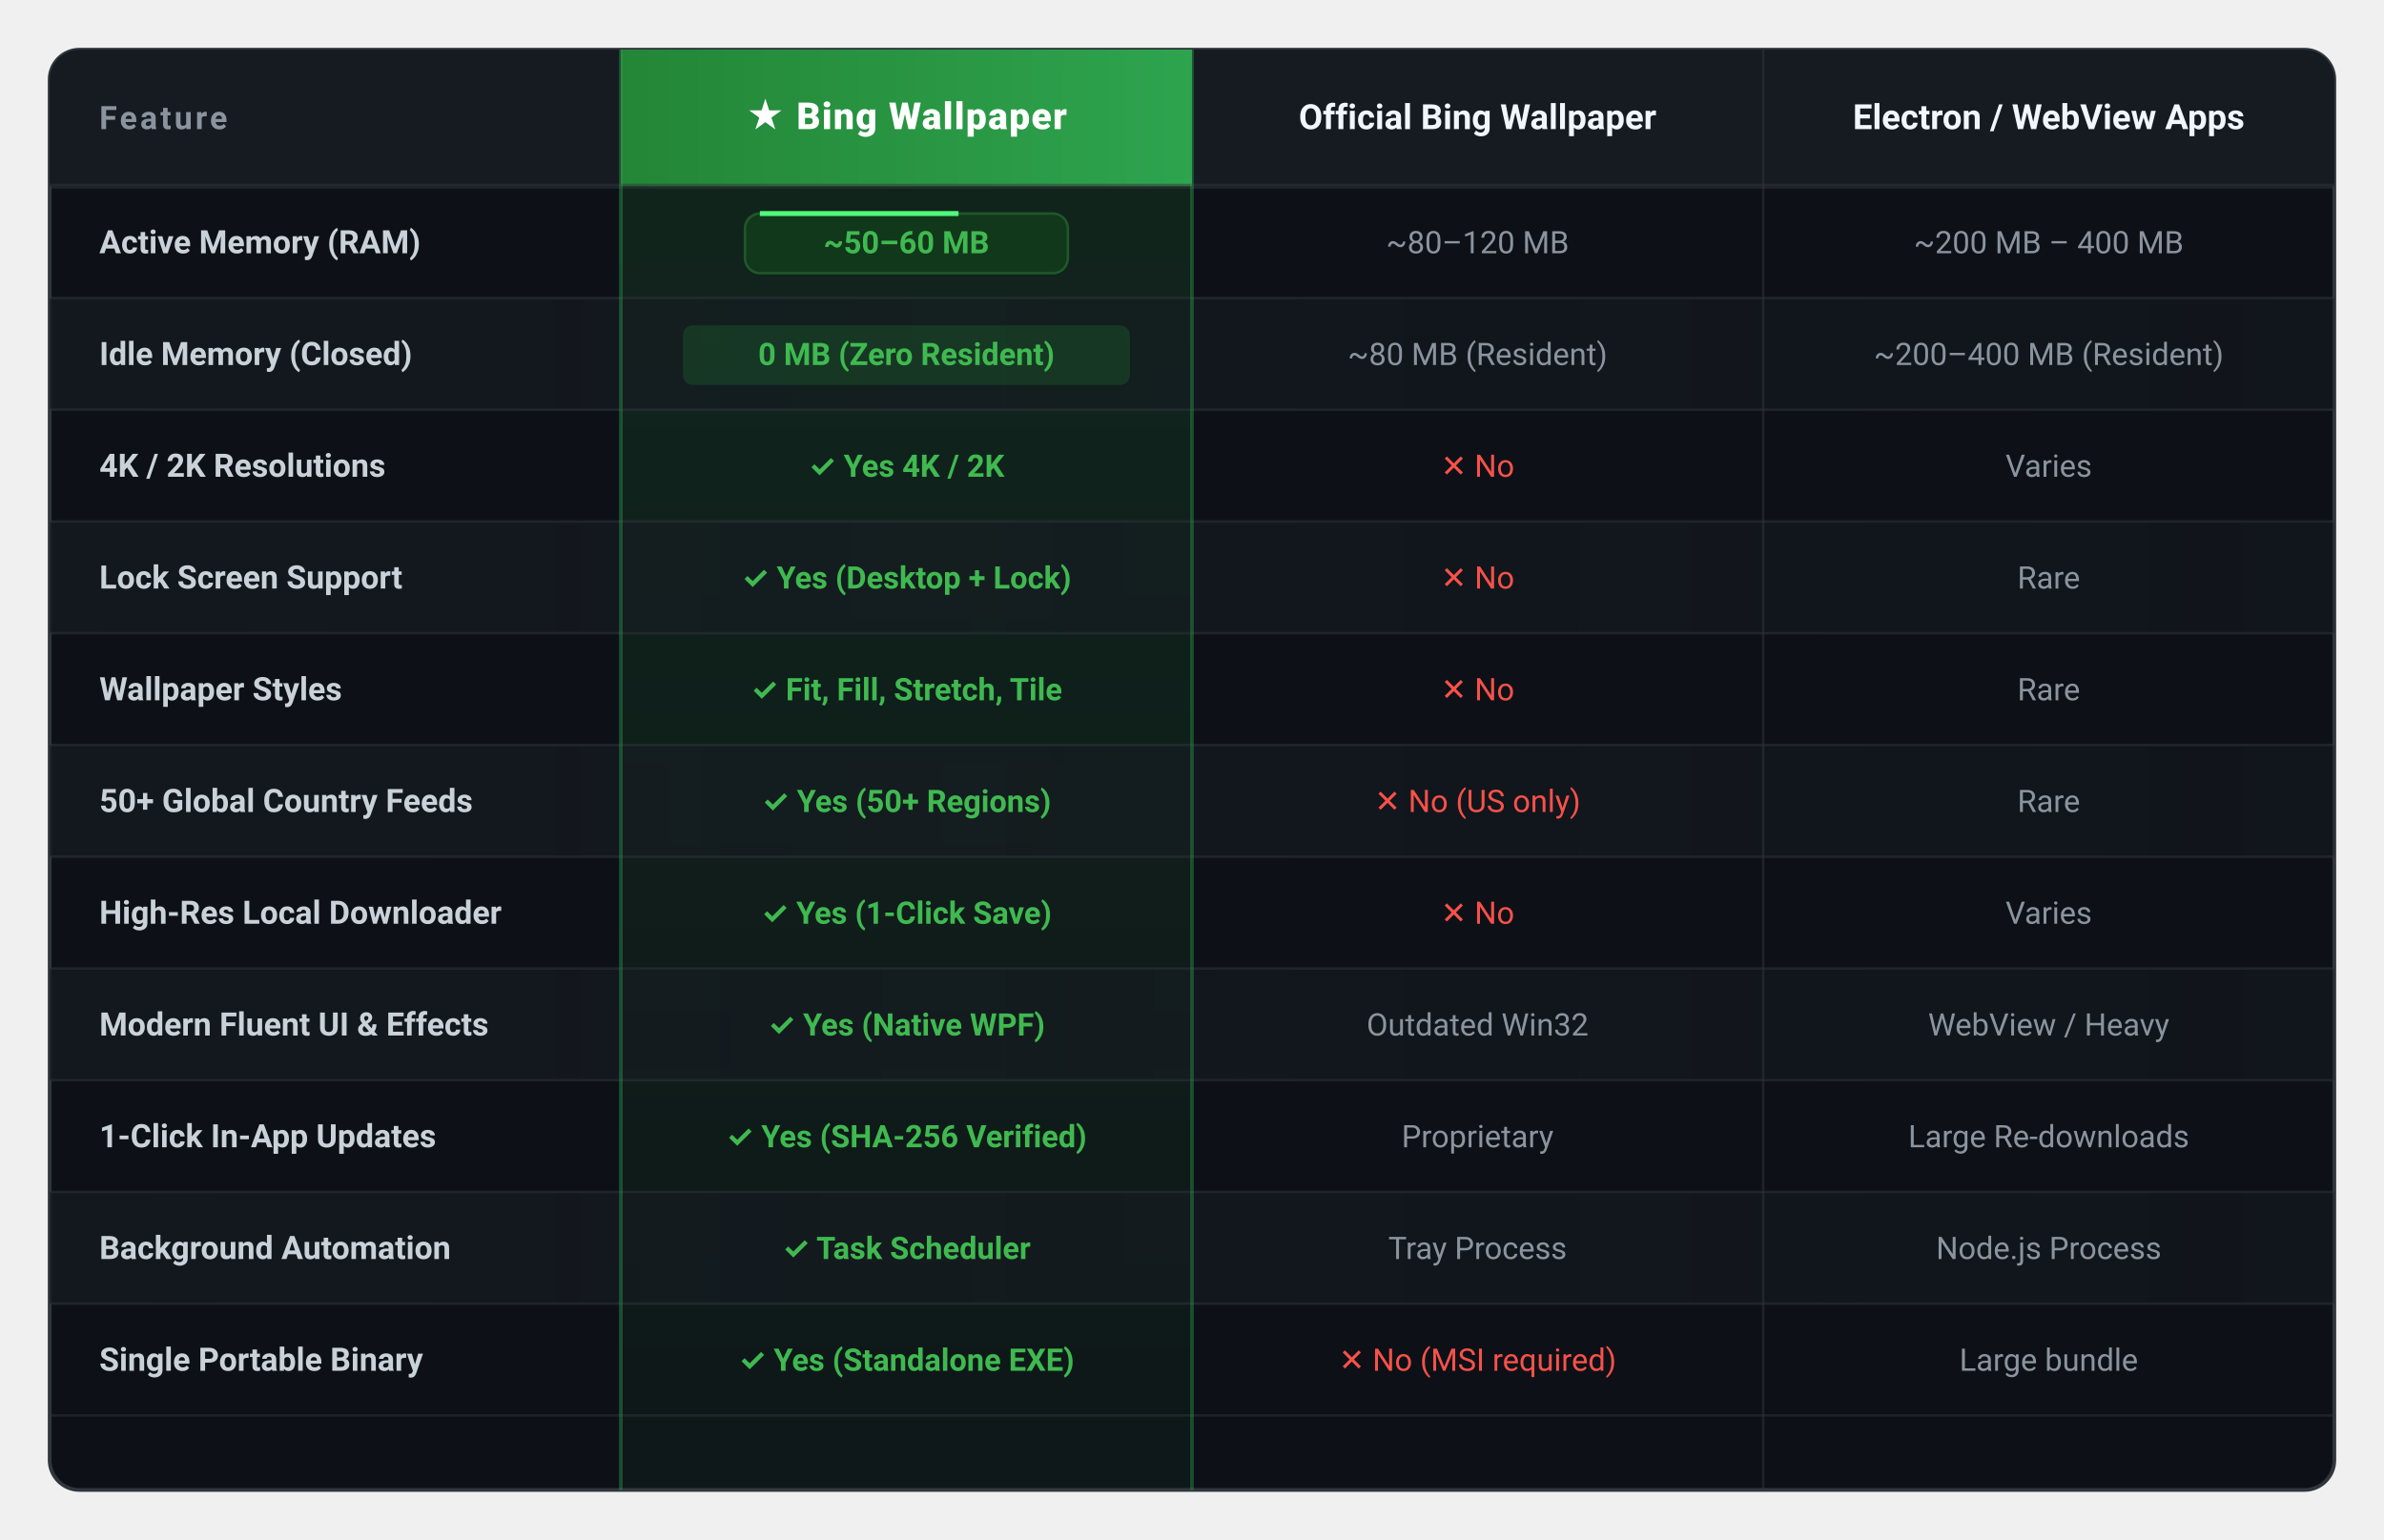
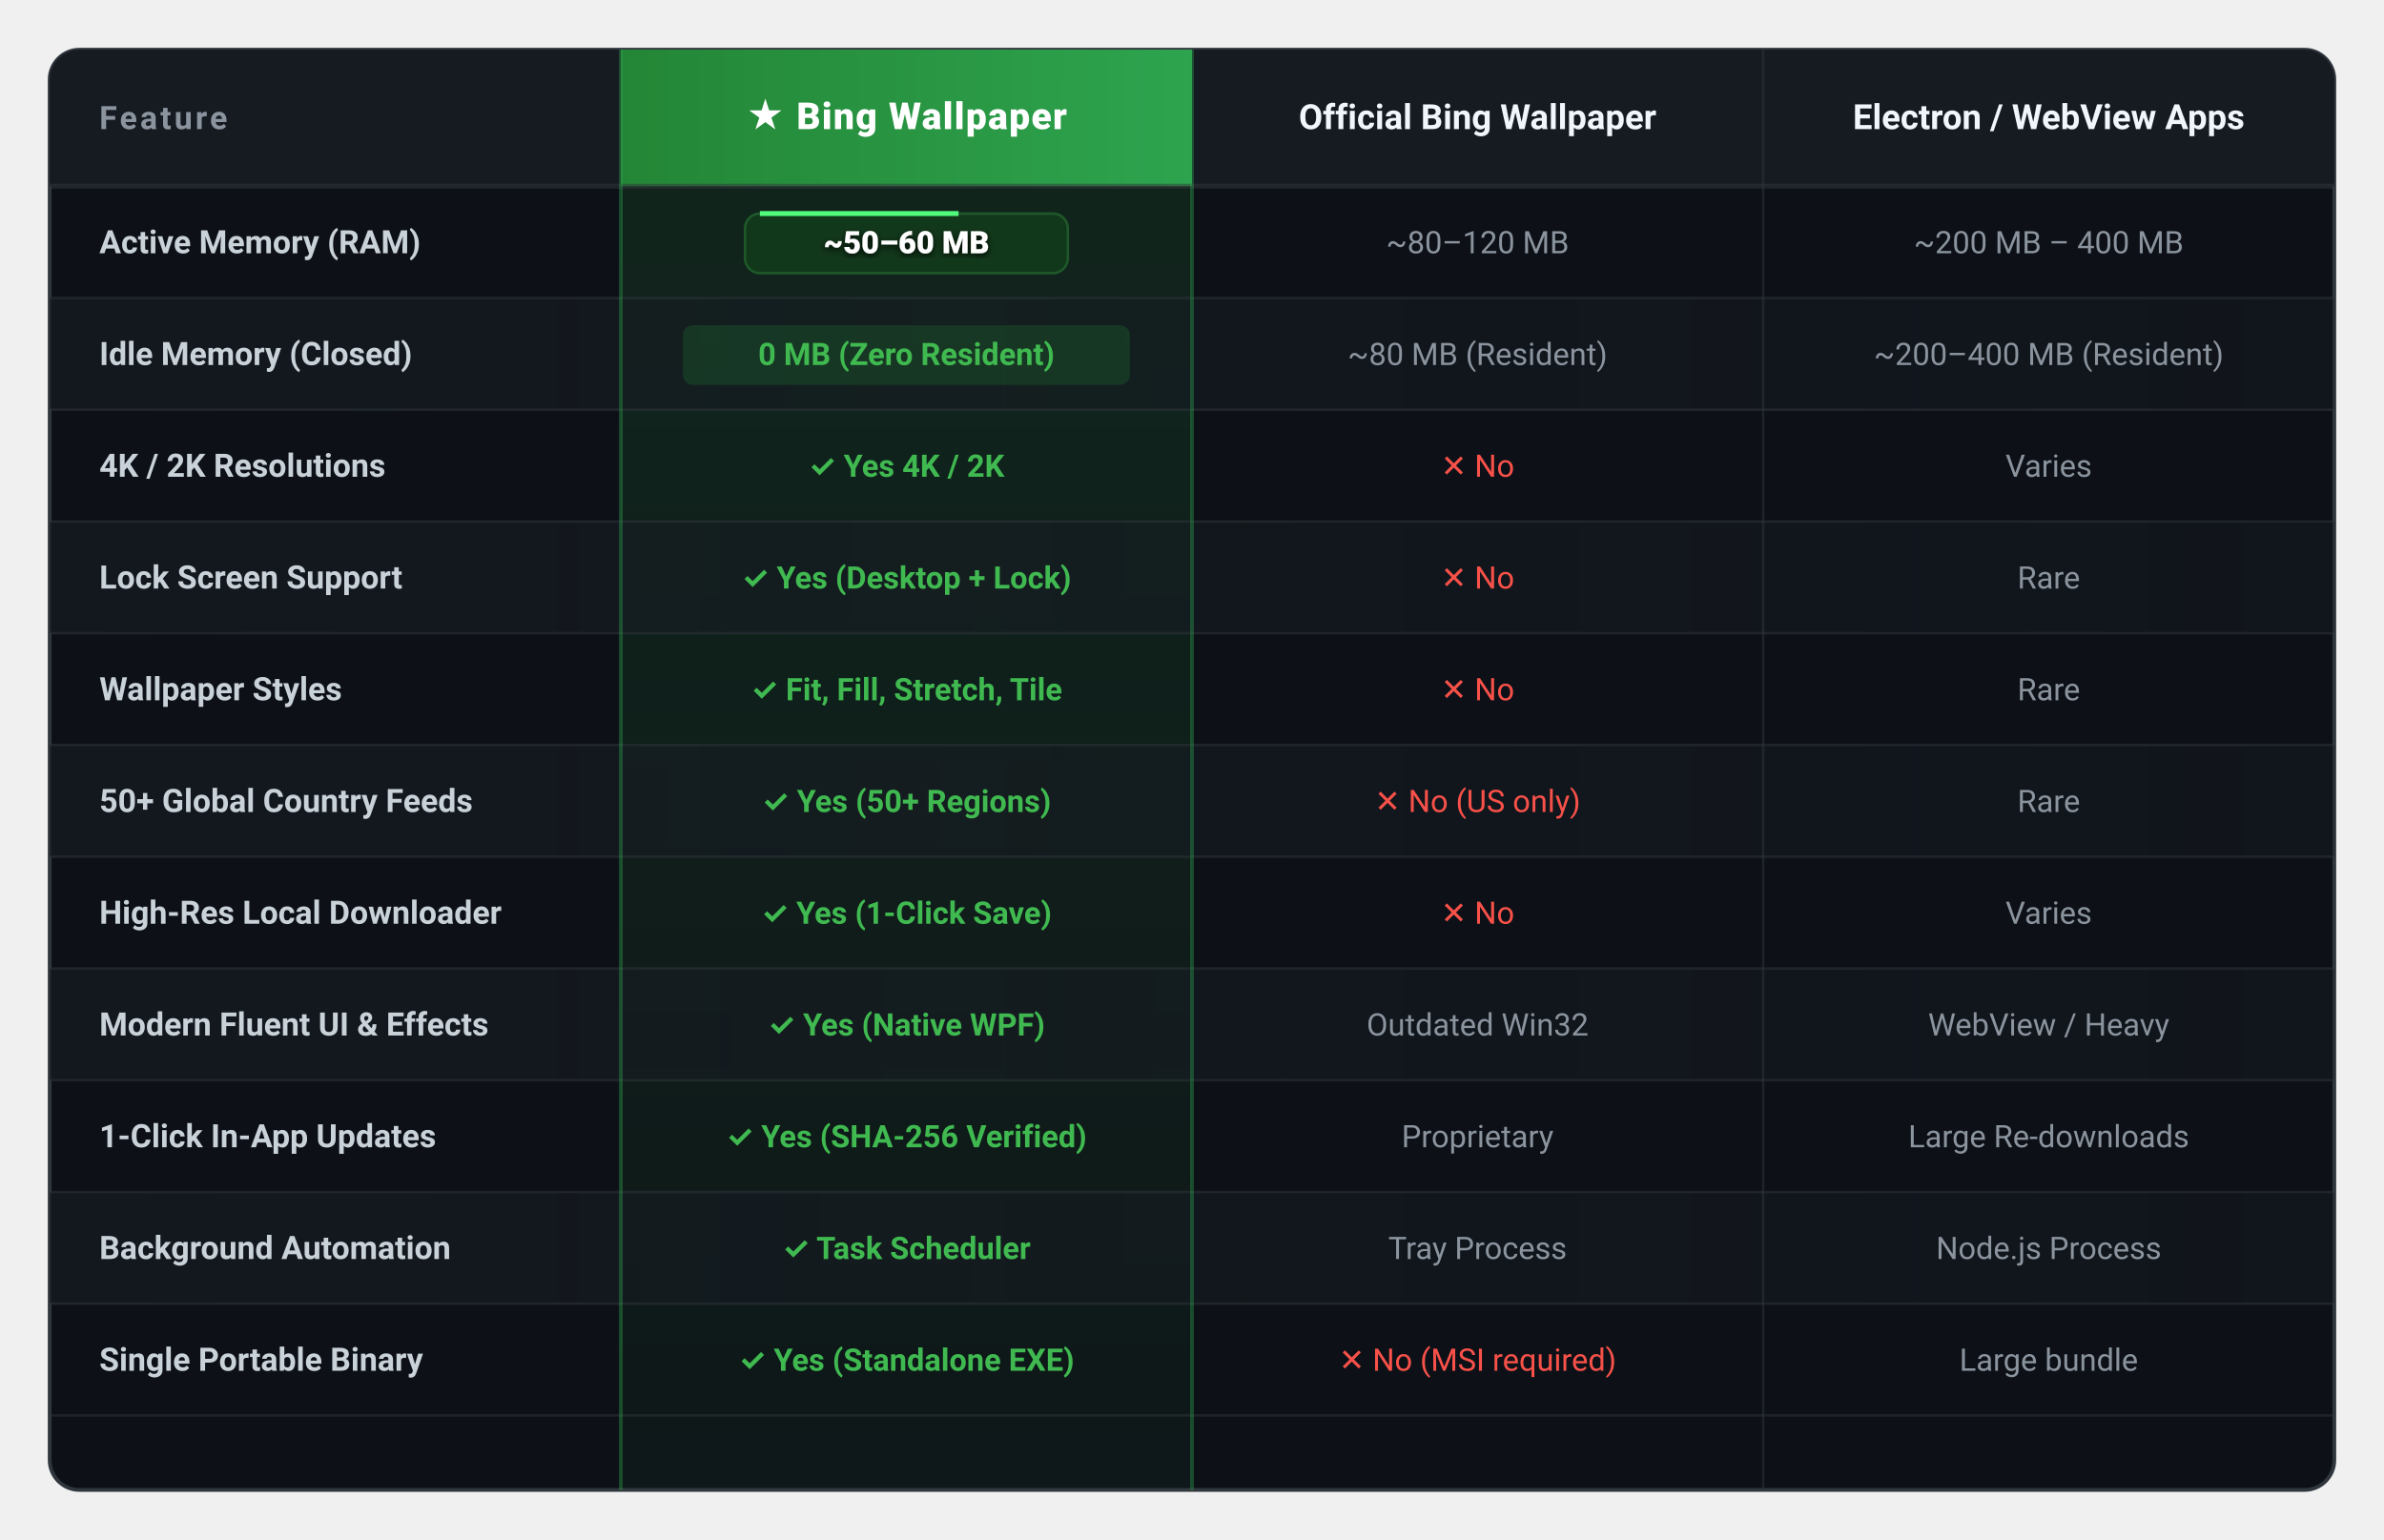
<svg xmlns="http://www.w3.org/2000/svg" viewBox="0 0 960 620" width="100%" height="100%" style="background: #0d1117; font-family: -apple-system, BlinkMacSystemFont, 'Segoe UI', Roboto, Helvetica, Arial, sans-serif;">
  <defs>
    <linearGradient id="winner-col" x1="0%" y1="0%" x2="0%" y2="100%">
      <stop offset="0%" stop-color="#238636" stop-opacity="0.18" />
      <stop offset="100%" stop-color="#238636" stop-opacity="0.05" />
    </linearGradient>
    <linearGradient id="winner-header" x1="0%" y1="0%" x2="100%" y2="0%">
      <stop offset="0%" stop-color="#238636" />
      <stop offset="100%" stop-color="#2ea44f" />
    </linearGradient>
    <linearGradient id="row-even" x1="0%" y1="0%" x2="100%" y2="0%">
      <stop offset="0%" stop-color="#161b22" stop-opacity="0.7" />
      <stop offset="100%" stop-color="#161b22" stop-opacity="0.4" />
    </linearGradient>
    <filter id="blur-bg">
      <feGaussianBlur stdDeviation="10" />
    </filter>
  </defs>
  <style>
    .title { font-size: 13px; font-weight: 700; text-transform: uppercase; letter-spacing: 1.2px; fill: #8b949e; }
    .header-text { font-size: 14px; font-weight: 700; fill: #f0f6fc; }
    .winner-header-text { font-size: 15px; font-weight: 800; fill: #ffffff; letter-spacing: 0.5px; }
    .cell-label { font-size: 13px; font-weight: 600; fill: #c9d1d9; }
    .cell-value { font-size: 12.5px; fill: #8b949e; }
    .cell-winner { font-size: 12.5px; font-weight: 700; fill: #3fb950; }
    .cell-bad { font-size: 12.5px; fill: #f85149; }
    .grid-line { stroke: #30363d; stroke-width: 1; stroke-opacity: 0.5; }
    .badge { rx: 4px; ry: 4px; }
  </style>
  <rect x="20" y="20" width="920" height="580" rx="12" fill="#0d1117" stroke="#30363d" stroke-width="1.5" />
  <rect x="250" y="20" width="230" height="580" fill="url(#winner-col)" rx="0" />
  <path d="M 20 32 C 20 25.37 25.37 20 32 20 L 250 20 L 250 75 L 20 75 Z" fill="#161b22" />
  <rect x="250" y="20" width="230" height="55" fill="url(#winner-header)" rx="0" />
  <rect x="250" y="20" width="230" height="10" fill="url(#winner-header)" />
  <path d="M 480 20 L 710 20 L 710 75 L 480 75 Z" fill="#161b22" />
  <path d="M 710 20 L 928 20 C 934.63 20 940 25.37 940 32 L 940 75 L 710 75 Z" fill="#161b22" />
  <text x="40" y="52" class="title">Feature</text>
  <text x="365" y="52" text-anchor="middle" class="winner-header-text">★ Bing Wallpaper</text>
  <text x="595" y="52" text-anchor="middle" class="header-text">Official Bing Wallpaper</text>
  <text x="825" y="52" text-anchor="middle" class="header-text">Electron / WebView Apps</text>
  <g id="row-backgrounds">
    <rect x="20" y="120" width="920" height="45" fill="url(#row-even)" />
    <rect x="20" y="210" width="920" height="45" fill="url(#row-even)" />
    <rect x="20" y="300" width="920" height="45" fill="url(#row-even)" />
    <rect x="20" y="390" width="920" height="45" fill="url(#row-even)" />
    <rect x="20" y="480" width="920" height="45" fill="url(#row-even)" />
  </g>
  <g class="grid-line">
    <line x1="20" y1="75" x2="940" y2="75" stroke="#30363d" stroke-width="2" />
    <line x1="20" y1="120" x2="940" y2="120" />
    <line x1="20" y1="165" x2="940" y2="165" />
    <line x1="20" y1="210" x2="940" y2="210" />
    <line x1="20" y1="255" x2="940" y2="255" />
    <line x1="20" y1="300" x2="940" y2="300" />
    <line x1="20" y1="345" x2="940" y2="345" />
    <line x1="20" y1="390" x2="940" y2="390" />
    <line x1="20" y1="435" x2="940" y2="435" />
    <line x1="20" y1="480" x2="940" y2="480" />
    <line x1="20" y1="525" x2="940" y2="525" />
    <line x1="20" y1="570" x2="940" y2="570" />
  </g>
  <g class="grid-line">
    <line x1="250" y1="20" x2="250" y2="600" stroke="#2ea44f" stroke-opacity="0.4" stroke-width="1.5" />
    <line x1="480" y1="20" x2="480" y2="600" stroke="#2ea44f" stroke-opacity="0.4" stroke-width="1.5" />
    <line x1="710" y1="20" x2="710" y2="600" />
  </g>
  <text x="40" y="102" class="cell-label">Active Memory (RAM)</text>
  <g>
    <defs>
      <filter id="dark-text-shadow" x="-20%" y="-20%" width="140%" height="140%">
        <feDropShadow dx="0" dy="1" stdDeviation="1.5" flood-color="#000000" flood-opacity="0.9" />
      </filter>
      <style>
        @keyframes rotate-border {
          100% {
            stroke-dashoffset: -308;
          }
        }
        .smooth-clockwise-border {
          /* Perimeter of 130x24 rect with rx=6 is ~308px */
          stroke-dasharray: 80 228;
          stroke-dashoffset: 0;
          animation: rotate-border 2s linear infinite;
        }
      </style>
    </defs>
    <rect x="300" y="86" width="130" height="24" rx="6" ry="6" fill="#12381b" stroke="#1e5829" stroke-width="1" />
    <rect x="300" y="86" width="130" height="24" rx="6" ry="6" class="smooth-clockwise-border" fill="none" stroke="#50fa7b" stroke-width="2" />
  </g>
-   <text x="365" y="102" text-anchor="middle" class="cell-winner">~50–60 MB</text>
+   <text x="365" y="102" text-anchor="middle" filter="url(#dark-text-shadow)" style="fill: #ffffff; font-weight: 800; font-size: 12.5px;">~50–60 MB</text>
  <text x="595" y="102" text-anchor="middle" class="cell-value">~80–120 MB</text>
  <text x="825" y="102" text-anchor="middle" class="cell-value">~200 MB – 400 MB</text>
  <text x="40" y="147" class="cell-label">Idle Memory (Closed)</text>
  <rect x="275" y="131" width="180" height="24" class="badge" fill="#238636" fill-opacity="0.25" />
  <text x="365" y="147" text-anchor="middle" class="cell-winner">0 MB (Zero Resident)</text>
  <text x="595" y="147" text-anchor="middle" class="cell-value">~80 MB (Resident)</text>
  <text x="825" y="147" text-anchor="middle" class="cell-value">~200–400 MB (Resident)</text>
  <text x="40" y="192" class="cell-label"> 4K / 2K Resolutions</text>
  <text x="365" y="192" text-anchor="middle" class="cell-winner">✓ Yes 4K / 2K </text>
  <text x="595" y="192" text-anchor="middle" class="cell-bad">✕ No</text>
  <text x="825" y="192" text-anchor="middle" class="cell-value">Varies</text>
  <text x="40" y="237" class="cell-label">Lock Screen Support</text>
  <text x="365" y="237" text-anchor="middle" class="cell-winner">✓ Yes (Desktop + Lock)</text>
  <text x="595" y="237" text-anchor="middle" class="cell-bad">✕ No</text>
  <text x="825" y="237" text-anchor="middle" class="cell-value">Rare</text>
  <text x="40" y="282" class="cell-label">Wallpaper Styles</text>
  <text x="365" y="282" text-anchor="middle" class="cell-winner">✓ Fit, Fill, Stretch, Tile</text>
  <text x="595" y="282" text-anchor="middle" class="cell-bad">✕ No</text>
  <text x="825" y="282" text-anchor="middle" class="cell-value">Rare</text>
  <text x="40" y="327" class="cell-label">50+ Global Country Feeds</text>
  <text x="365" y="327" text-anchor="middle" class="cell-winner">✓ Yes (50+ Regions)</text>
  <text x="595" y="327" text-anchor="middle" class="cell-bad">✕ No (US only)</text>
  <text x="825" y="327" text-anchor="middle" class="cell-value">Rare</text>
  <text x="40" y="372" class="cell-label">High-Res Local Downloader</text>
  <text x="365" y="372" text-anchor="middle" class="cell-winner">✓ Yes (1-Click Save)</text>
  <text x="595" y="372" text-anchor="middle" class="cell-bad">✕ No</text>
  <text x="825" y="372" text-anchor="middle" class="cell-value">Varies</text>
  <text x="40" y="417" class="cell-label">Modern Fluent UI &amp; Effects</text>
  <text x="365" y="417" text-anchor="middle" class="cell-winner">✓ Yes (Native WPF)</text>
  <text x="595" y="417" text-anchor="middle" class="cell-value">Outdated Win32</text>
  <text x="825" y="417" text-anchor="middle" class="cell-value">WebView / Heavy</text>
  <text x="40" y="462" class="cell-label">1-Click In-App Updates</text>
  <text x="365" y="462" text-anchor="middle" class="cell-winner">✓ Yes (SHA-256 Verified)</text>
  <text x="595" y="462" text-anchor="middle" class="cell-value">Proprietary</text>
  <text x="825" y="462" text-anchor="middle" class="cell-value">Large Re-downloads</text>
  <text x="40" y="507" class="cell-label">Background Automation</text>
  <text x="365" y="507" text-anchor="middle" class="cell-winner">✓ Task Scheduler</text>
  <text x="595" y="507" text-anchor="middle" class="cell-value">Tray Process</text>
  <text x="825" y="507" text-anchor="middle" class="cell-value">Node.js Process</text>
  <text x="40" y="552" class="cell-label">Single Portable Binary</text>
  <text x="365" y="552" text-anchor="middle" class="cell-winner">✓ Yes (Standalone EXE)</text>
  <text x="595" y="552" text-anchor="middle" class="cell-bad">✕ No (MSI required)</text>
  <text x="825" y="552" text-anchor="middle" class="cell-value">Large bundle</text>
</svg>
